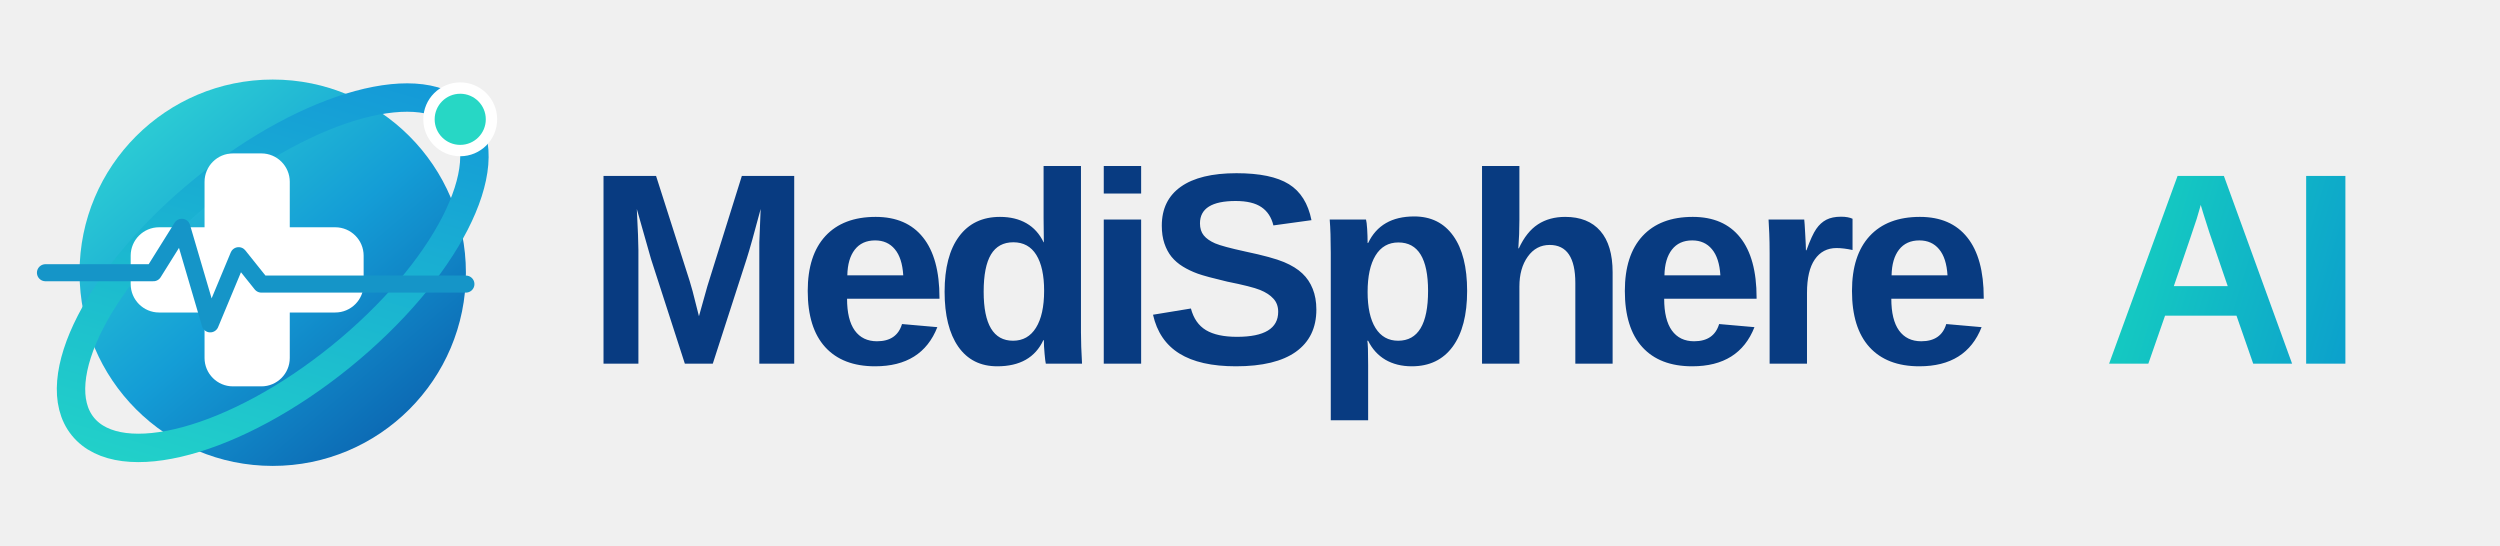
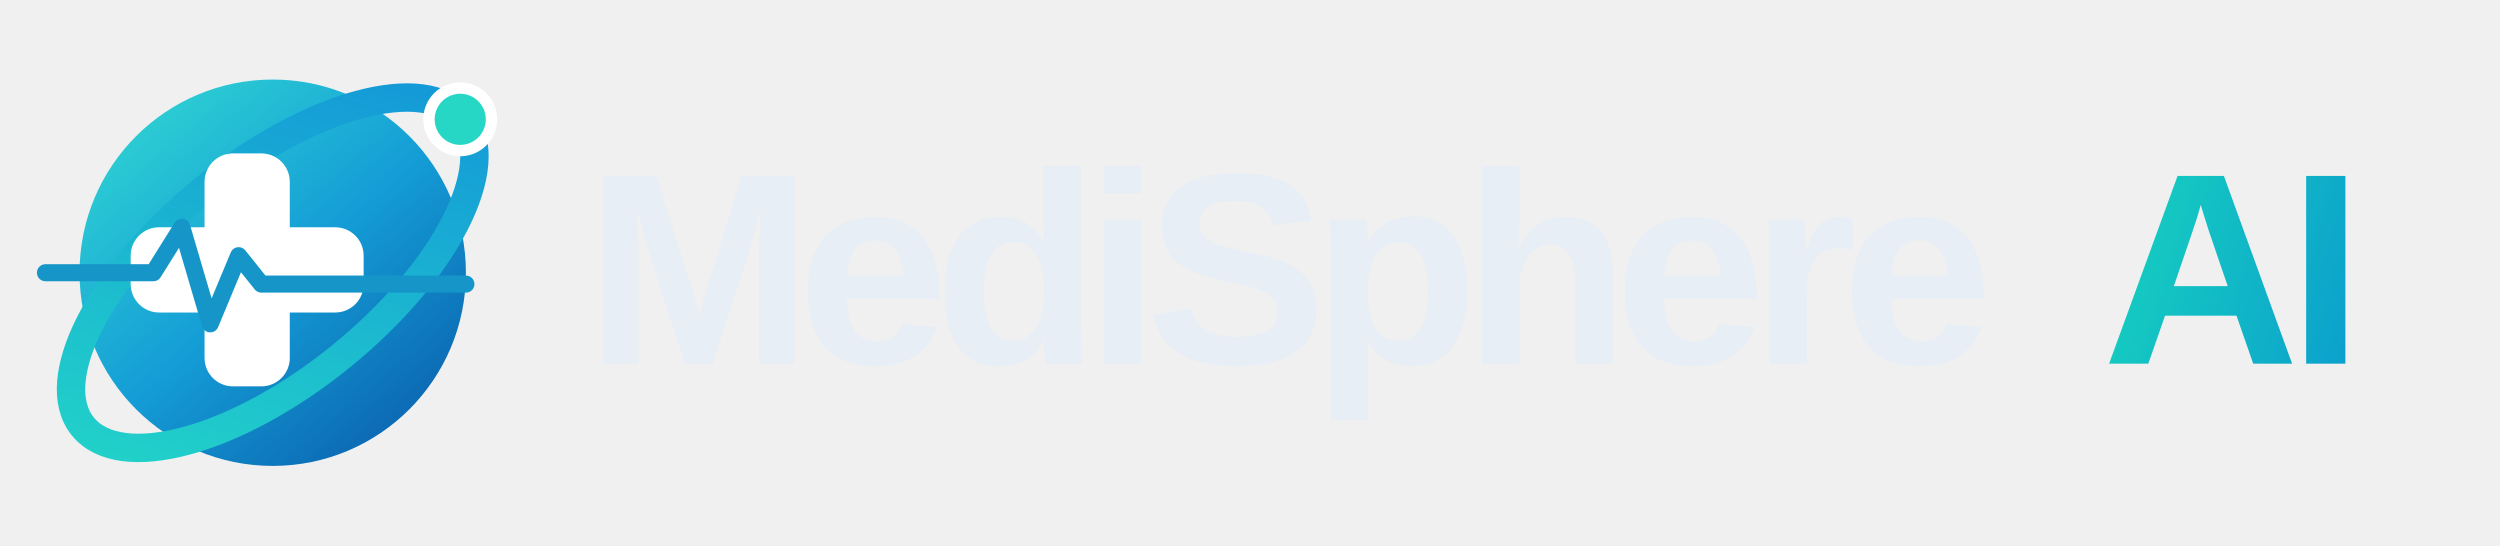
<svg xmlns="http://www.w3.org/2000/svg" viewBox="0 0 440 96" fill="none" role="img" aria-labelledby="title">
  <defs>
    <linearGradient id="orb" x1="10" y1="4" x2="84" y2="91" gradientUnits="userSpaceOnUse">
      <stop stop-color="#38E5D2" />
      <stop offset=".48" stop-color="#149DD6" />
      <stop offset="1" stop-color="#06439A" />
    </linearGradient>
    <linearGradient id="orbit" x1="1" y1="80" x2="94" y2="15" gradientUnits="userSpaceOnUse">
      <stop stop-color="#24DCC6" />
      <stop offset="1" stop-color="#118DDB" />
    </linearGradient>
    <linearGradient id="ai" x1="362" y1="41" x2="435" y2="63" gradientUnits="userSpaceOnUse">
      <stop stop-color="#18D9BD" />
      <stop offset="1" stop-color="#078BD2" />
    </linearGradient>
  </defs>
  <g transform="translate(3 3)">
    <circle cx="45" cy="45" r="34" fill="url(#orb)" />
    <ellipse cx="45" cy="45" rx="43" ry="19" transform="rotate(-39 45 45)" stroke="url(#orbit)" stroke-width="5" />
    <circle cx="78" cy="18" r="5.5" fill="#27D7C5" stroke="white" stroke-width="2" />
    <path d="M38 24a5 5 0 0 0-5 5v8h-8a5 5 0 0 0-5 5v5a5 5 0 0 0 5 5h8v8a5 5 0 0 0 5 5h5a5 5 0 0 0 5-5v-8h8a5 5 0 0 0 5-5v-5a5 5 0 0 0-5-5h-8v-8a5 5 0 0 0-5-5h-5Z" fill="white" />
    <path d="M5 45h19l5-8 5 17 5-12 4 5h36" stroke="#1595C8" stroke-width="3" stroke-linecap="round" stroke-linejoin="round" />
  </g>
-   <text x="103" y="64" fill="#083B81" font-family="Arial, Helvetica, sans-serif" font-size="48" font-weight="700" letter-spacing="-2.7">MediSphere</text>
+   <text x="103" y="64" fill="#E7EEF5" font-family="Arial, Helvetica, sans-serif" font-size="48" font-weight="700" letter-spacing="-2.7">MediSphere</text>
  <text x="370" y="64" fill="url(#ai)" font-family="Arial, Helvetica, sans-serif" font-size="48" font-weight="700" letter-spacing="-2">AI</text>
</svg>
